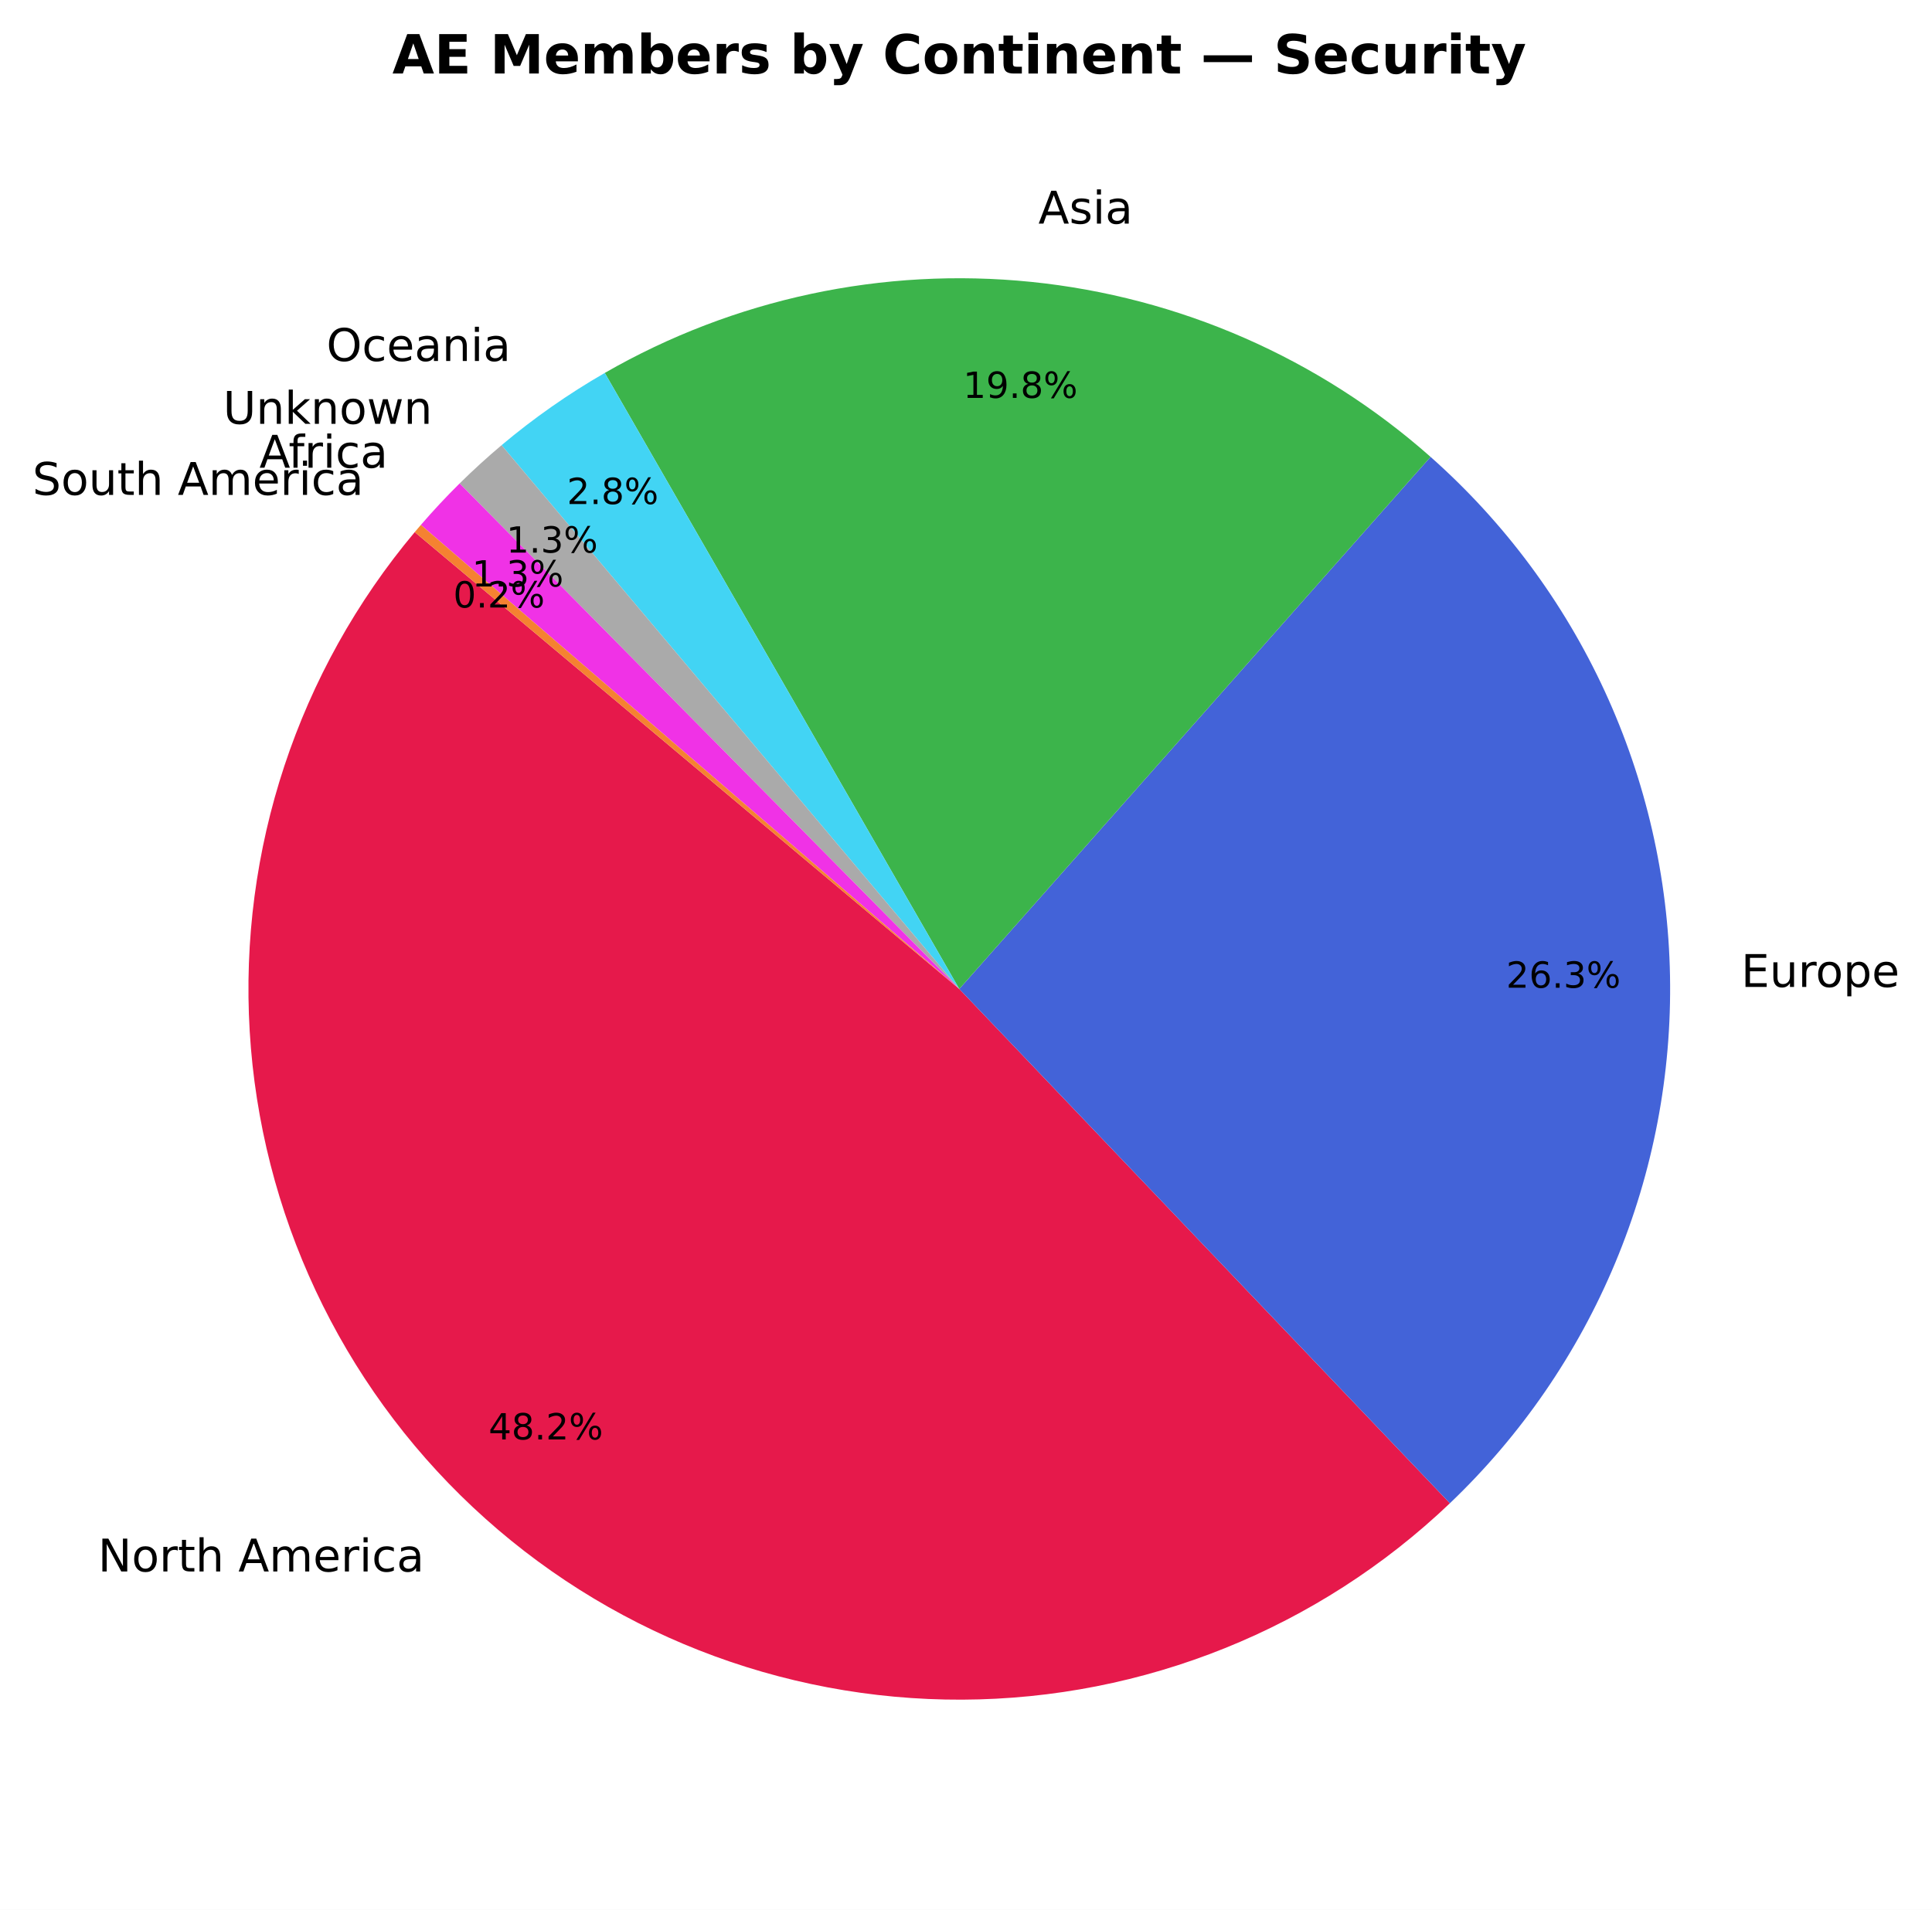
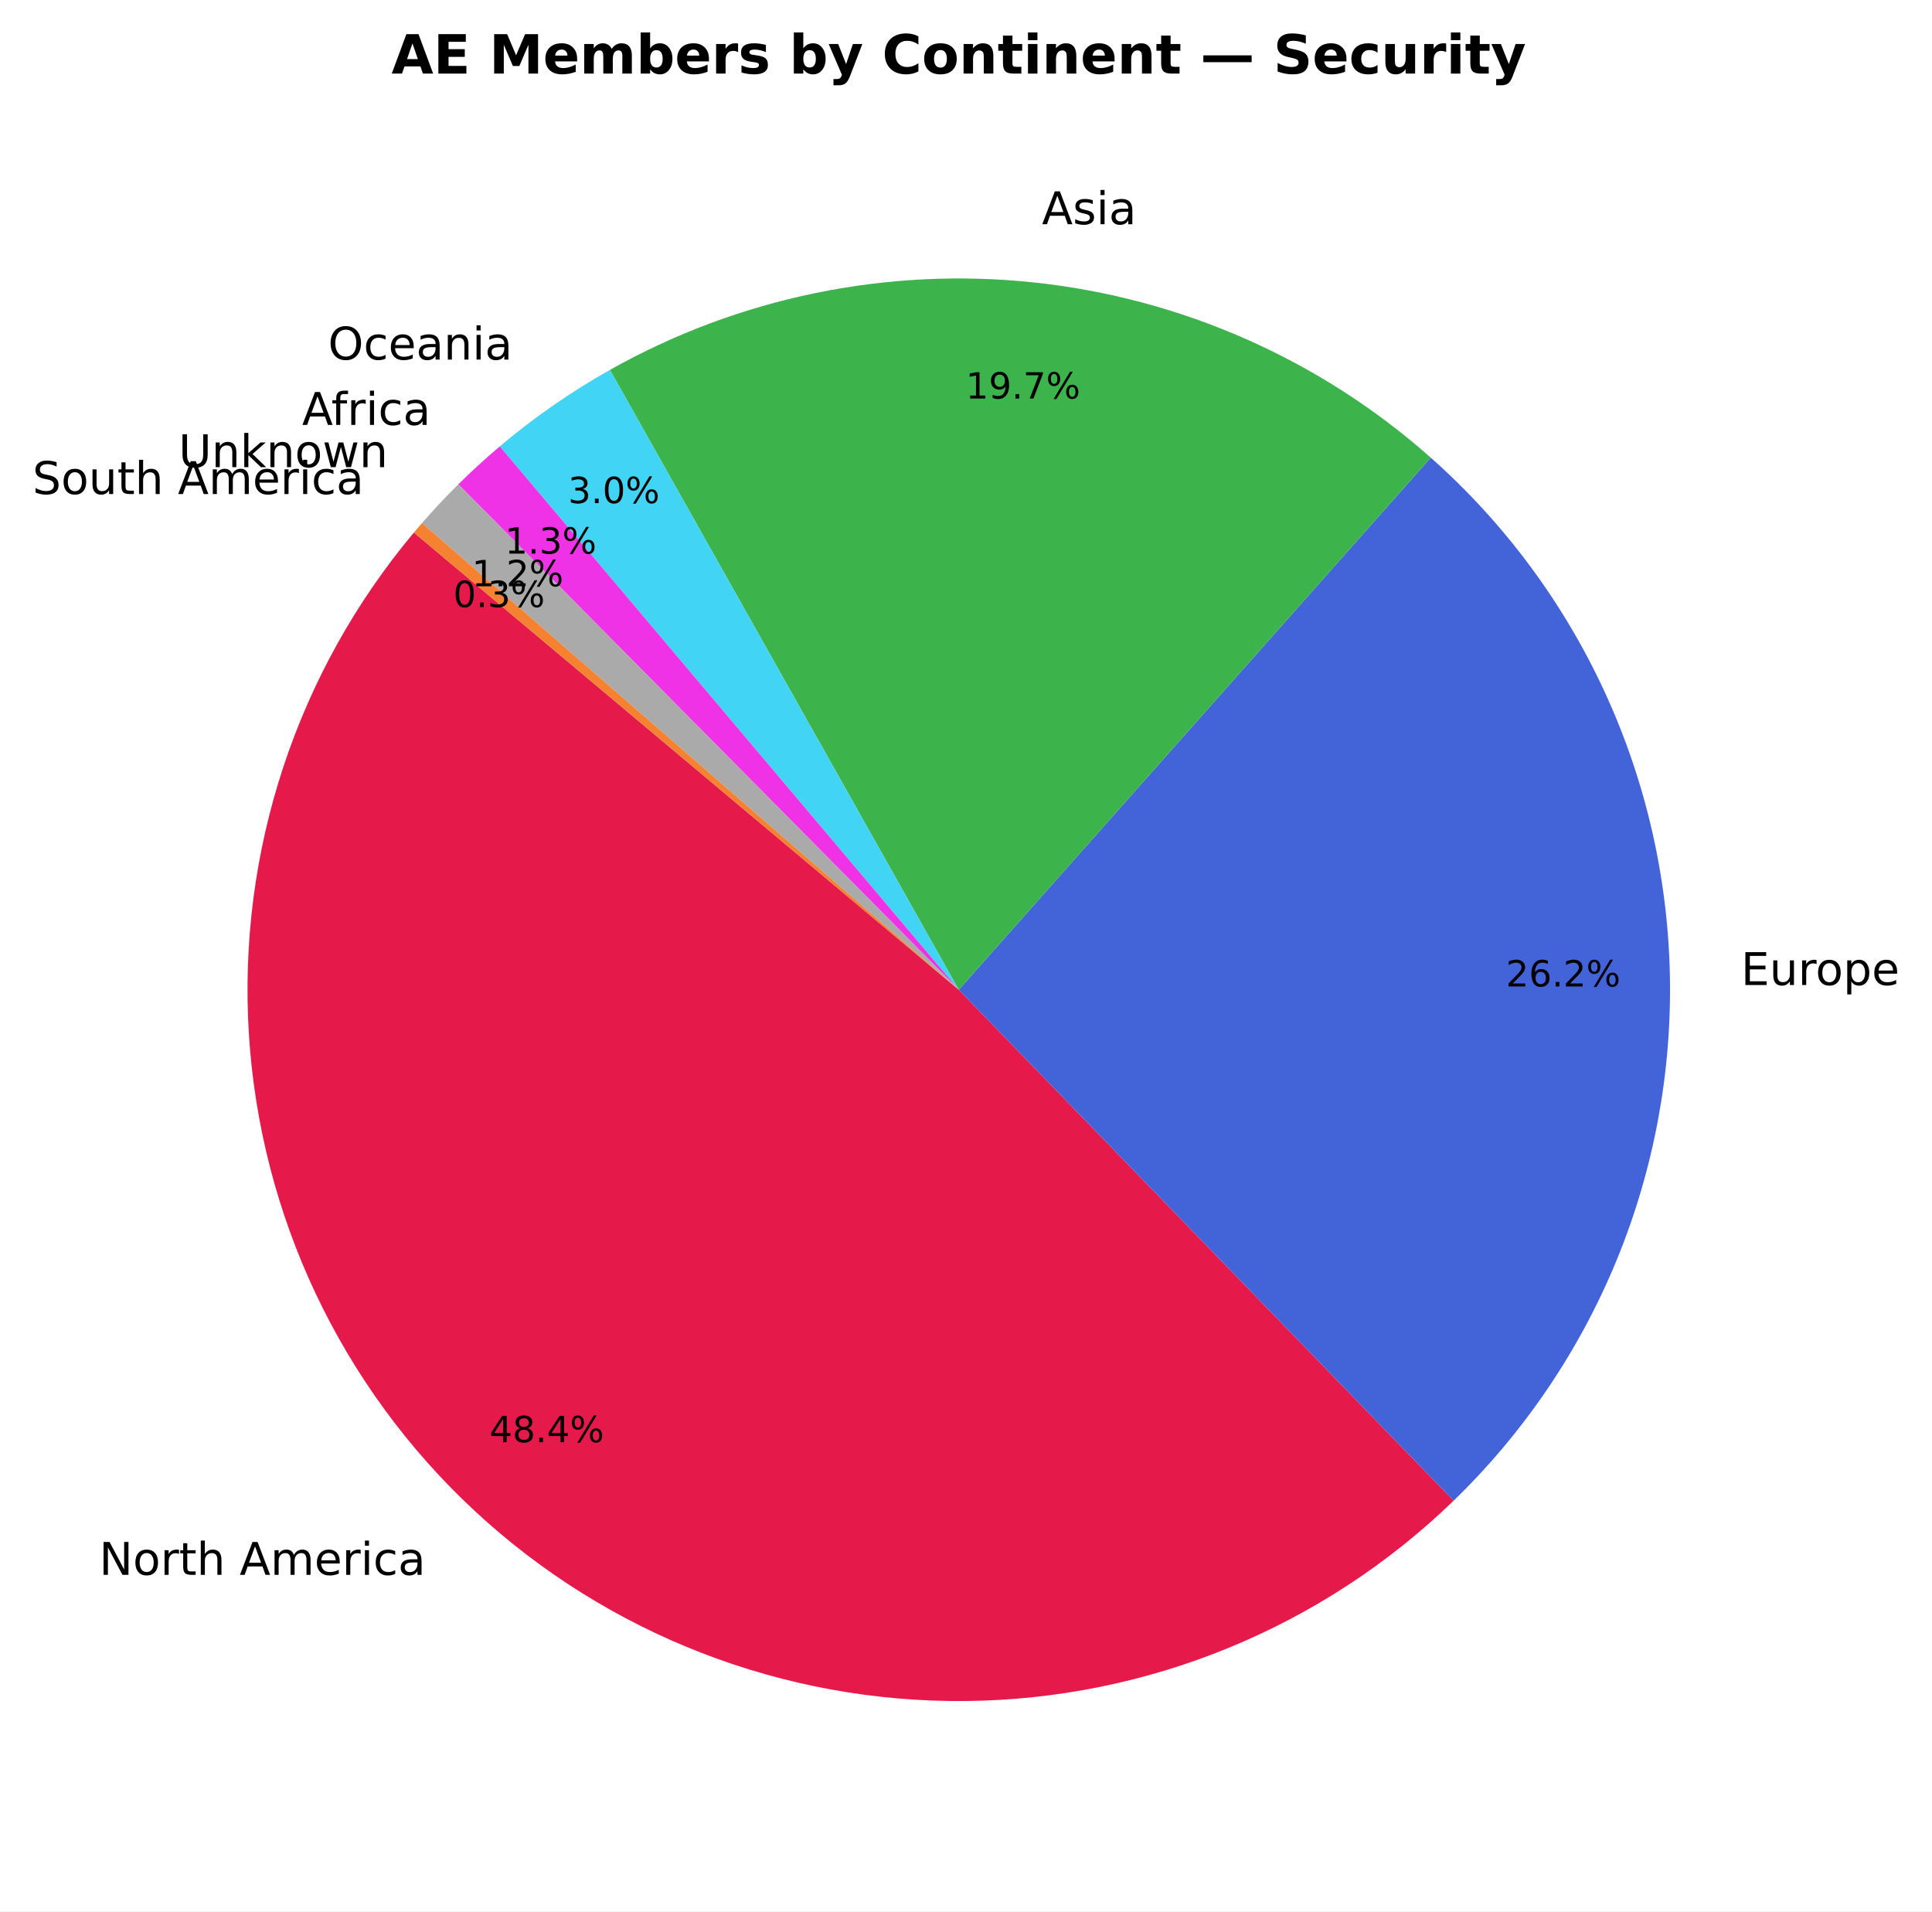
- <svg xmlns="http://www.w3.org/2000/svg" xmlns:xlink="http://www.w3.org/1999/xlink" width="428.688pt" height="423.838pt" viewBox="0 0 428.688 423.838" version="1.1">
+ <svg xmlns="http://www.w3.org/2000/svg" xmlns:xlink="http://www.w3.org/1999/xlink" width="428.437pt" height="423.838pt" viewBox="0 0 428.437 423.838" version="1.1">
  <defs>
    <style type="text/css">*{stroke-linejoin: round; stroke-linecap: butt}</style>
  </defs>
  <g id="figure_1">
    <g id="patch_1">
-       <path d="M 0 423.838  L 428.688 423.838  L 428.688 0  L 0 0  z " style="fill: #ffffff" />
+       <path d="M 0 423.838  L 428.437 423.838  L 428.437 0  L 0 0  z " style="fill: #ffffff" />
    </g>
    <g id="axes_1">
      <g id="patch_2">
-         <path d="M 92.028 118.093  C 66.121 148.968 53.008 188.629 55.406 228.863  C 57.804 269.096 75.535 306.919 104.927 334.498  C 134.318 362.078 173.192 377.369 213.496 377.205  C 253.801 377.041 292.549 361.434 321.715 333.617  L 212.855 219.478  z " style="fill: #e6194b" />
+         <path d="M 91.789 118.093  C 65.814 149.049 52.703 188.834 55.185 229.168  C 57.668 269.502 75.558 307.379 105.134 334.916  C 134.709 362.453 173.765 377.598 214.174 377.198  C 254.582 376.799 293.331 360.886 322.357 332.77  L 212.616 219.478  z " style="fill: #e6194b" />
      </g>
      <g id="patch_3">
-         <path d="M 321.715 333.617  C 337.513 318.549 350.013 300.363 358.42 280.215  C 366.827 260.067 370.959 238.39 370.556 216.562  C 370.152 194.734 365.221 173.225 356.075 153.401  C 346.929 133.577 333.766 115.867 317.421 101.393  L 212.855 219.478  z " style="fill: #4363d8" />
+         <path d="M 322.357 332.77  C 337.956 317.659 350.268 299.488 358.519 279.398  C 366.769 259.308 370.782 237.729 370.306 216.016  C 369.829 194.303 364.872 172.92 355.748 153.212  C 346.624 133.504 333.526 115.89 317.278 101.479  L 212.616 219.478  z " style="fill: #4363d8" />
      </g>
      <g id="patch_4">
-         <path d="M 317.421 101.393  C 292.684 79.489 261.68 65.901 228.808 62.559  C 195.937 59.217 162.832 66.287 134.193 82.765  L 212.855 219.478  z " style="fill: #3cb44b" />
+         <path d="M 317.278 101.479  C 292.735 79.709 262 66.13 229.378 62.643  C 196.757 59.157 163.846 65.933 135.256 82.024  L 212.616 219.478  z " style="fill: #3cb44b" />
      </g>
      <g id="patch_5">
-         <path d="M 134.193 82.765  C 130.148 85.093 126.208 87.598 122.386 90.275  C 118.563 92.952 114.861 95.797 111.291 98.802  L 212.855 219.478  z " style="fill: #42d4f4" />
+         <path d="M 135.256 82.024  C 130.93 84.459 126.721 87.097 122.644 89.928  C 118.566 92.76 114.625 95.783 110.833 98.986  L 212.616 219.478  z " style="fill: #42d4f4" />
      </g>
      <g id="patch_6">
-         <path d="M 111.291 98.802  C 109.684 100.154 108.105 101.538 106.554 102.953  C 105.002 104.368 103.48 105.814 101.986 107.29  L 212.855 219.478  z " style="fill: #aaaaaa" />
+         <path d="M 110.833 98.986  C 109.245 100.327 107.685 101.699 106.152 103.101  C 104.619 104.504 103.114 105.936 101.637 107.398  L 212.616 219.478  z " style="fill: #f032e6" />
      </g>
      <g id="patch_7">
-         <path d="M 101.986 107.29  C 100.493 108.766 99.029 110.271 97.595 111.806  C 96.162 113.34 94.759 114.903 93.388 116.493  L 212.855 219.478  z " style="fill: #f032e6" />
+         <path d="M 101.637 107.398  C 100.243 108.779 98.874 110.185 97.532 111.617  C 96.191 113.049 94.876 114.505 93.588 115.986  L 212.616 219.478  z " style="fill: #aaaaaa" />
      </g>
      <g id="patch_8">
-         <path d="M 93.388 116.493  C 93.16 116.758 92.932 117.024 92.706 117.29  C 92.479 117.557 92.253 117.824 92.028 118.092  L 212.855 219.478  z " style="fill: #f58231" />
+         <path d="M 93.588 115.986  C 93.285 116.335 92.984 116.684 92.684 117.035  C 92.384 117.386 92.086 117.739 91.789 118.092  L 212.616 219.478  z " style="fill: #f58231" />
      </g>
      <g id="matplotlib.axis_1" />
      <g id="matplotlib.axis_2" />
      <g id="text_1">
-         <g transform="translate(21.73708 348.7598) scale(0.1 -0.1)">
+         <g transform="translate(21.98891 349.2188) scale(0.1 -0.1)">
          <defs>
            <path id="DejaVuSans-4e" d="M 628 4666  L 1478 4666  L 3547 763  L 3547 4666  L 4159 4666  L 4159 0  L 3309 0  L 1241 3903  L 1241 0  L 628 0  L 628 4666  z " transform="scale(0.015625)" />
            <path id="DejaVuSans-6f" d="M 1959 3097  Q 1497 3097 1228 2736  Q 959 2375 959 1747  Q 959 1119 1226 758  Q 1494 397 1959 397  Q 2419 397 2687 759  Q 2956 1122 2956 1747  Q 2956 2369 2687 2733  Q 2419 3097 1959 3097  z M 1959 3584  Q 2709 3584 3137 3096  Q 3566 2609 3566 1747  Q 3566 888 3137 398  Q 2709 -91 1959 -91  Q 1206 -91 779 398  Q 353 888 353 1747  Q 353 2609 779 3096  Q 1206 3584 1959 3584  z " transform="scale(0.015625)" />
            <path id="DejaVuSans-72" d="M 2631 2963  Q 2534 3019 2420 3045  Q 2306 3072 2169 3072  Q 1681 3072 1420 2755  Q 1159 2438 1159 1844  L 1159 0  L 581 0  L 581 3500  L 1159 3500  L 1159 2956  Q 1341 3275 1631 3429  Q 1922 3584 2338 3584  Q 2397 3584 2469 3576  Q 2541 3569 2628 3553  L 2631 2963  z " transform="scale(0.015625)" />
            <path id="DejaVuSans-74" d="M 1172 4494  L 1172 3500  L 2356 3500  L 2356 3053  L 1172 3053  L 1172 1153  Q 1172 725 1289 603  Q 1406 481 1766 481  L 2356 481  L 2356 0  L 1766 0  Q 1100 0 847 248  Q 594 497 594 1153  L 594 3053  L 172 3053  L 172 3500  L 594 3500  L 594 4494  L 1172 4494  z " transform="scale(0.015625)" />
            <path id="DejaVuSans-68" d="M 3513 2113  L 3513 0  L 2938 0  L 2938 2094  Q 2938 2591 2744 2837  Q 2550 3084 2163 3084  Q 1697 3084 1428 2787  Q 1159 2491 1159 1978  L 1159 0  L 581 0  L 581 4863  L 1159 4863  L 1159 2956  Q 1366 3272 1645 3428  Q 1925 3584 2291 3584  Q 2894 3584 3203 3211  Q 3513 2838 3513 2113  z " transform="scale(0.015625)" />
            <path id="DejaVuSans-20" transform="scale(0.015625)" />
            <path id="DejaVuSans-41" d="M 2188 4044  L 1331 1722  L 3047 1722  L 2188 4044  z M 1831 4666  L 2547 4666  L 4325 0  L 3669 0  L 3244 1197  L 1141 1197  L 716 0  L 50 0  L 1831 4666  z " transform="scale(0.015625)" />
            <path id="DejaVuSans-6d" d="M 3328 2828  Q 3544 3216 3844 3400  Q 4144 3584 4550 3584  Q 5097 3584 5394 3201  Q 5691 2819 5691 2113  L 5691 0  L 5113 0  L 5113 2094  Q 5113 2597 4934 2840  Q 4756 3084 4391 3084  Q 3944 3084 3684 2787  Q 3425 2491 3425 1978  L 3425 0  L 2847 0  L 2847 2094  Q 2847 2600 2669 2842  Q 2491 3084 2119 3084  Q 1678 3084 1418 2786  Q 1159 2488 1159 1978  L 1159 0  L 581 0  L 581 3500  L 1159 3500  L 1159 2956  Q 1356 3278 1631 3431  Q 1906 3584 2284 3584  Q 2666 3584 2933 3390  Q 3200 3197 3328 2828  z " transform="scale(0.015625)" />
            <path id="DejaVuSans-65" d="M 3597 1894  L 3597 1613  L 953 1613  Q 991 1019 1311 708  Q 1631 397 2203 397  Q 2534 397 2845 478  Q 3156 559 3463 722  L 3463 178  Q 3153 47 2828 -22  Q 2503 -91 2169 -91  Q 1331 -91 842 396  Q 353 884 353 1716  Q 353 2575 817 3079  Q 1281 3584 2069 3584  Q 2775 3584 3186 3129  Q 3597 2675 3597 1894  z M 3022 2063  Q 3016 2534 2758 2815  Q 2500 3097 2075 3097  Q 1594 3097 1305 2825  Q 1016 2553 972 2059  L 3022 2063  z " transform="scale(0.015625)" />
            <path id="DejaVuSans-69" d="M 603 3500  L 1178 3500  L 1178 0  L 603 0  L 603 3500  z M 603 4863  L 1178 4863  L 1178 4134  L 603 4134  L 603 4863  z " transform="scale(0.015625)" />
            <path id="DejaVuSans-63" d="M 3122 3366  L 3122 2828  Q 2878 2963 2633 3030  Q 2388 3097 2138 3097  Q 1578 3097 1268 2742  Q 959 2388 959 1747  Q 959 1106 1268 751  Q 1578 397 2138 397  Q 2388 397 2633 464  Q 2878 531 3122 666  L 3122 134  Q 2881 22 2623 -34  Q 2366 -91 2075 -91  Q 1284 -91 818 406  Q 353 903 353 1747  Q 353 2603 823 3093  Q 1294 3584 2113 3584  Q 2378 3584 2631 3529  Q 2884 3475 3122 3366  z " transform="scale(0.015625)" />
            <path id="DejaVuSans-61" d="M 2194 1759  Q 1497 1759 1228 1600  Q 959 1441 959 1056  Q 959 750 1161 570  Q 1363 391 1709 391  Q 2188 391 2477 730  Q 2766 1069 2766 1631  L 2766 1759  L 2194 1759  z M 3341 1997  L 3341 0  L 2766 0  L 2766 531  Q 2569 213 2275 61  Q 1981 -91 1556 -91  Q 1019 -91 701 211  Q 384 513 384 1019  Q 384 1609 779 1909  Q 1175 2209 1959 2209  L 2766 2209  L 2766 2266  Q 2766 2663 2505 2880  Q 2244 3097 1772 3097  Q 1472 3097 1187 3025  Q 903 2953 641 2809  L 641 3341  Q 956 3463 1253 3523  Q 1550 3584 1831 3584  Q 2591 3584 2966 3190  Q 3341 2797 3341 1997  z " transform="scale(0.015625)" />
          </defs>
          <use xlink:href="#DejaVuSans-4e" />
          <use xlink:href="#DejaVuSans-6f" transform="translate(74.80469 0)" />
          <use xlink:href="#DejaVuSans-72" transform="translate(135.9863 0)" />
          <use xlink:href="#DejaVuSans-74" transform="translate(177.0996 0)" />
          <use xlink:href="#DejaVuSans-68" transform="translate(216.3086 0)" />
          <use xlink:href="#DejaVuSans-20" transform="translate(279.6875 0)" />
          <use xlink:href="#DejaVuSans-41" transform="translate(311.4746 0)" />
          <use xlink:href="#DejaVuSans-6d" transform="translate(379.8828 0)" />
          <use xlink:href="#DejaVuSans-65" transform="translate(477.2949 0)" />
          <use xlink:href="#DejaVuSans-72" transform="translate(538.8184 0)" />
          <use xlink:href="#DejaVuSans-69" transform="translate(579.9316 0)" />
          <use xlink:href="#DejaVuSans-63" transform="translate(607.7148 0)" />
          <use xlink:href="#DejaVuSans-61" transform="translate(662.6953 0)" />
        </g>
      </g>
      <g id="text_2">
-         <g transform="translate(108.4091 319.4529) scale(0.08 -0.08)">
+         <g transform="translate(108.5493 319.8076) scale(0.08 -0.08)">
          <defs>
            <path id="DejaVuSans-34" d="M 2419 4116  L 825 1625  L 2419 1625  L 2419 4116  z M 2253 4666  L 3047 4666  L 3047 1625  L 3713 1625  L 3713 1100  L 3047 1100  L 3047 0  L 2419 0  L 2419 1100  L 313 1100  L 313 1709  L 2253 4666  z " transform="scale(0.015625)" />
            <path id="DejaVuSans-38" d="M 2034 2216  Q 1584 2216 1326 1975  Q 1069 1734 1069 1313  Q 1069 891 1326 650  Q 1584 409 2034 409  Q 2484 409 2743 651  Q 3003 894 3003 1313  Q 3003 1734 2745 1975  Q 2488 2216 2034 2216  z M 1403 2484  Q 997 2584 770 2862  Q 544 3141 544 3541  Q 544 4100 942 4425  Q 1341 4750 2034 4750  Q 2731 4750 3128 4425  Q 3525 4100 3525 3541  Q 3525 3141 3298 2862  Q 3072 2584 2669 2484  Q 3125 2378 3379 2068  Q 3634 1759 3634 1313  Q 3634 634 3220 271  Q 2806 -91 2034 -91  Q 1263 -91 848 271  Q 434 634 434 1313  Q 434 1759 690 2068  Q 947 2378 1403 2484  z M 1172 3481  Q 1172 3119 1398 2916  Q 1625 2713 2034 2713  Q 2441 2713 2670 2916  Q 2900 3119 2900 3481  Q 2900 3844 2670 4047  Q 2441 4250 2034 4250  Q 1625 4250 1398 4047  Q 1172 3844 1172 3481  z " transform="scale(0.015625)" />
            <path id="DejaVuSans-2e" d="M 684 794  L 1344 794  L 1344 0  L 684 0  L 684 794  z " transform="scale(0.015625)" />
-             <path id="DejaVuSans-32" d="M 1228 531  L 3431 531  L 3431 0  L 469 0  L 469 531  Q 828 903 1448 1529  Q 2069 2156 2228 2338  Q 2531 2678 2651 2914  Q 2772 3150 2772 3378  Q 2772 3750 2511 3984  Q 2250 4219 1831 4219  Q 1534 4219 1204 4116  Q 875 4013 500 3803  L 500 4441  Q 881 4594 1212 4672  Q 1544 4750 1819 4750  Q 2544 4750 2975 4387  Q 3406 4025 3406 3419  Q 3406 3131 3298 2873  Q 3191 2616 2906 2266  Q 2828 2175 2409 1742  Q 1991 1309 1228 531  z " transform="scale(0.015625)" />
            <path id="DejaVuSans-25" d="M 4653 2053  Q 4381 2053 4226 1822  Q 4072 1591 4072 1178  Q 4072 772 4226 539  Q 4381 306 4653 306  Q 4919 306 5073 539  Q 5228 772 5228 1178  Q 5228 1588 5073 1820  Q 4919 2053 4653 2053  z M 4653 2450  Q 5147 2450 5437 2106  Q 5728 1763 5728 1178  Q 5728 594 5436 251  Q 5144 -91 4653 -91  Q 4153 -91 3862 251  Q 3572 594 3572 1178  Q 3572 1766 3864 2108  Q 4156 2450 4653 2450  z M 1428 4353  Q 1159 4353 1004 4120  Q 850 3888 850 3481  Q 850 3069 1003 2837  Q 1156 2606 1428 2606  Q 1700 2606 1854 2837  Q 2009 3069 2009 3481  Q 2009 3884 1853 4118  Q 1697 4353 1428 4353  z M 4250 4750  L 4750 4750  L 1831 -91  L 1331 -91  L 4250 4750  z M 1428 4750  Q 1922 4750 2215 4408  Q 2509 4066 2509 3481  Q 2509 2891 2217 2550  Q 1925 2209 1428 2209  Q 931 2209 642 2551  Q 353 2894 353 3481  Q 353 4063 643 4406  Q 934 4750 1428 4750  z " transform="scale(0.015625)" />
          </defs>
          <use xlink:href="#DejaVuSans-34" />
          <use xlink:href="#DejaVuSans-38" transform="translate(63.62305 0)" />
          <use xlink:href="#DejaVuSans-2e" transform="translate(127.2461 0)" />
-           <use xlink:href="#DejaVuSans-32" transform="translate(159.0332 0)" />
+           <use xlink:href="#DejaVuSans-34" transform="translate(159.0332 0)" />
          <use xlink:href="#DejaVuSans-25" transform="translate(222.6562 0)" />
        </g>
      </g>
      <g id="text_3">
-         <g transform="translate(386.3259 219.0298) scale(0.1 -0.1)">
+         <g transform="translate(386.0745 218.4288) scale(0.1 -0.1)">
          <defs>
            <path id="DejaVuSans-45" d="M 628 4666  L 3578 4666  L 3578 4134  L 1259 4134  L 1259 2753  L 3481 2753  L 3481 2222  L 1259 2222  L 1259 531  L 3634 531  L 3634 0  L 628 0  L 628 4666  z " transform="scale(0.015625)" />
            <path id="DejaVuSans-75" d="M 544 1381  L 544 3500  L 1119 3500  L 1119 1403  Q 1119 906 1312 657  Q 1506 409 1894 409  Q 2359 409 2629 706  Q 2900 1003 2900 1516  L 2900 3500  L 3475 3500  L 3475 0  L 2900 0  L 2900 538  Q 2691 219 2414 64  Q 2138 -91 1772 -91  Q 1169 -91 856 284  Q 544 659 544 1381  z M 1991 3584  L 1991 3584  z " transform="scale(0.015625)" />
            <path id="DejaVuSans-70" d="M 1159 525  L 1159 -1331  L 581 -1331  L 581 3500  L 1159 3500  L 1159 2969  Q 1341 3281 1617 3432  Q 1894 3584 2278 3584  Q 2916 3584 3314 3078  Q 3713 2572 3713 1747  Q 3713 922 3314 415  Q 2916 -91 2278 -91  Q 1894 -91 1617 61  Q 1341 213 1159 525  z M 3116 1747  Q 3116 2381 2855 2742  Q 2594 3103 2138 3103  Q 1681 3103 1420 2742  Q 1159 2381 1159 1747  Q 1159 1113 1420 752  Q 1681 391 2138 391  Q 2594 391 2855 752  Q 3116 1113 3116 1747  z " transform="scale(0.015625)" />
          </defs>
          <use xlink:href="#DejaVuSans-45" />
          <use xlink:href="#DejaVuSans-75" transform="translate(63.18359 0)" />
          <use xlink:href="#DejaVuSans-72" transform="translate(126.5625 0)" />
          <use xlink:href="#DejaVuSans-6f" transform="translate(165.4258 0)" />
          <use xlink:href="#DejaVuSans-70" transform="translate(226.6074 0)" />
          <use xlink:href="#DejaVuSans-65" transform="translate(290.084 0)" />
        </g>
      </g>
      <g id="text_4">
-         <g transform="translate(334.1938 219.207) scale(0.08 -0.08)">
-           <defs>
+         <g transform="translate(333.9451 218.7425) scale(0.08 -0.08)">
+           <defs>
+             <path id="DejaVuSans-32" d="M 1228 531  L 3431 531  L 3431 0  L 469 0  L 469 531  Q 828 903 1448 1529  Q 2069 2156 2228 2338  Q 2531 2678 2651 2914  Q 2772 3150 2772 3378  Q 2772 3750 2511 3984  Q 2250 4219 1831 4219  Q 1534 4219 1204 4116  Q 875 4013 500 3803  L 500 4441  Q 881 4594 1212 4672  Q 1544 4750 1819 4750  Q 2544 4750 2975 4387  Q 3406 4025 3406 3419  Q 3406 3131 3298 2873  Q 3191 2616 2906 2266  Q 2828 2175 2409 1742  Q 1991 1309 1228 531  z " transform="scale(0.015625)" />
            <path id="DejaVuSans-36" d="M 2113 2584  Q 1688 2584 1439 2293  Q 1191 2003 1191 1497  Q 1191 994 1439 701  Q 1688 409 2113 409  Q 2538 409 2786 701  Q 3034 994 3034 1497  Q 3034 2003 2786 2293  Q 2538 2584 2113 2584  z M 3366 4563  L 3366 3988  Q 3128 4100 2886 4159  Q 2644 4219 2406 4219  Q 1781 4219 1451 3797  Q 1122 3375 1075 2522  Q 1259 2794 1537 2939  Q 1816 3084 2150 3084  Q 2853 3084 3261 2657  Q 3669 2231 3669 1497  Q 3669 778 3244 343  Q 2819 -91 2113 -91  Q 1303 -91 875 529  Q 447 1150 447 2328  Q 447 3434 972 4092  Q 1497 4750 2381 4750  Q 2619 4750 2861 4703  Q 3103 4656 3366 4563  z " transform="scale(0.015625)" />
-             <path id="DejaVuSans-33" d="M 2597 2516  Q 3050 2419 3304 2112  Q 3559 1806 3559 1356  Q 3559 666 3084 287  Q 2609 -91 1734 -91  Q 1441 -91 1130 -33  Q 819 25 488 141  L 488 750  Q 750 597 1062 519  Q 1375 441 1716 441  Q 2309 441 2620 675  Q 2931 909 2931 1356  Q 2931 1769 2642 2001  Q 2353 2234 1838 2234  L 1294 2234  L 1294 2753  L 1863 2753  Q 2328 2753 2575 2939  Q 2822 3125 2822 3475  Q 2822 3834 2567 4026  Q 2313 4219 1838 4219  Q 1578 4219 1281 4162  Q 984 4106 628 3988  L 628 4550  Q 988 4650 1302 4700  Q 1616 4750 1894 4750  Q 2613 4750 3031 4423  Q 3450 4097 3450 3541  Q 3450 3153 3228 2886  Q 3006 2619 2597 2516  z " transform="scale(0.015625)" />
          </defs>
          <use xlink:href="#DejaVuSans-32" />
          <use xlink:href="#DejaVuSans-36" transform="translate(63.62305 0)" />
          <use xlink:href="#DejaVuSans-2e" transform="translate(127.2461 0)" />
-           <use xlink:href="#DejaVuSans-33" transform="translate(159.0332 0)" />
+           <use xlink:href="#DejaVuSans-32" transform="translate(159.0332 0)" />
          <use xlink:href="#DejaVuSans-25" transform="translate(222.6562 0)" />
        </g>
      </g>
      <g id="text_5">
-         <g transform="translate(230.4034 49.62645) scale(0.1 -0.1)">
+         <g transform="translate(231.0544 49.71928) scale(0.1 -0.1)">
          <defs>
            <path id="DejaVuSans-73" d="M 2834 3397  L 2834 2853  Q 2591 2978 2328 3040  Q 2066 3103 1784 3103  Q 1356 3103 1142 2972  Q 928 2841 928 2578  Q 928 2378 1081 2264  Q 1234 2150 1697 2047  L 1894 2003  Q 2506 1872 2764 1633  Q 3022 1394 3022 966  Q 3022 478 2636 193  Q 2250 -91 1575 -91  Q 1294 -91 989 -36  Q 684 19 347 128  L 347 722  Q 666 556 975 473  Q 1284 391 1588 391  Q 1994 391 2212 530  Q 2431 669 2431 922  Q 2431 1156 2273 1281  Q 2116 1406 1581 1522  L 1381 1569  Q 847 1681 609 1914  Q 372 2147 372 2553  Q 372 3047 722 3315  Q 1072 3584 1716 3584  Q 2034 3584 2315 3537  Q 2597 3491 2834 3397  z " transform="scale(0.015625)" />
          </defs>
          <use xlink:href="#DejaVuSans-41" />
          <use xlink:href="#DejaVuSans-73" transform="translate(68.4082 0)" />
          <use xlink:href="#DejaVuSans-69" transform="translate(120.5078 0)" />
          <use xlink:href="#DejaVuSans-61" transform="translate(148.291 0)" />
        </g>
      </g>
      <g id="text_6">
-         <g transform="translate(213.7082 88.30436) scale(0.08 -0.08)">
+         <g transform="translate(214.1568 88.37609) scale(0.08 -0.08)">
          <defs>
            <path id="DejaVuSans-31" d="M 794 531  L 1825 531  L 1825 4091  L 703 3866  L 703 4441  L 1819 4666  L 2450 4666  L 2450 531  L 3481 531  L 3481 0  L 794 0  L 794 531  z " transform="scale(0.015625)" />
            <path id="DejaVuSans-39" d="M 703 97  L 703 672  Q 941 559 1184 500  Q 1428 441 1663 441  Q 2288 441 2617 861  Q 2947 1281 2994 2138  Q 2813 1869 2534 1725  Q 2256 1581 1919 1581  Q 1219 1581 811 2004  Q 403 2428 403 3163  Q 403 3881 828 4315  Q 1253 4750 1959 4750  Q 2769 4750 3195 4129  Q 3622 3509 3622 2328  Q 3622 1225 3098 567  Q 2575 -91 1691 -91  Q 1453 -91 1209 -44  Q 966 3 703 97  z M 1959 2075  Q 2384 2075 2632 2365  Q 2881 2656 2881 3163  Q 2881 3666 2632 3958  Q 2384 4250 1959 4250  Q 1534 4250 1286 3958  Q 1038 3666 1038 3163  Q 1038 2656 1286 2365  Q 1534 2075 1959 2075  z " transform="scale(0.015625)" />
+             <path id="DejaVuSans-37" d="M 525 4666  L 3525 4666  L 3525 4397  L 1831 0  L 1172 0  L 2766 4134  L 525 4134  L 525 4666  z " transform="scale(0.015625)" />
          </defs>
          <use xlink:href="#DejaVuSans-31" />
          <use xlink:href="#DejaVuSans-39" transform="translate(63.62305 0)" />
          <use xlink:href="#DejaVuSans-2e" transform="translate(127.2461 0)" />
-           <use xlink:href="#DejaVuSans-38" transform="translate(159.0332 0)" />
+           <use xlink:href="#DejaVuSans-37" transform="translate(159.0332 0)" />
          <use xlink:href="#DejaVuSans-25" transform="translate(222.6562 0)" />
        </g>
      </g>
      <g id="text_7">
-         <g transform="translate(72.44351 80.11394) scale(0.1 -0.1)">
+         <g transform="translate(72.75095 79.73271) scale(0.1 -0.1)">
          <defs>
            <path id="DejaVuSans-4f" d="M 2522 4238  Q 1834 4238 1429 3725  Q 1025 3213 1025 2328  Q 1025 1447 1429 934  Q 1834 422 2522 422  Q 3209 422 3611 934  Q 4013 1447 4013 2328  Q 4013 3213 3611 3725  Q 3209 4238 2522 4238  z M 2522 4750  Q 3503 4750 4090 4092  Q 4678 3434 4678 2328  Q 4678 1225 4090 567  Q 3503 -91 2522 -91  Q 1538 -91 948 565  Q 359 1222 359 2328  Q 359 3434 948 4092  Q 1538 4750 2522 4750  z " transform="scale(0.015625)" />
            <path id="DejaVuSans-6e" d="M 3513 2113  L 3513 0  L 2938 0  L 2938 2094  Q 2938 2591 2744 2837  Q 2550 3084 2163 3084  Q 1697 3084 1428 2787  Q 1159 2491 1159 1978  L 1159 0  L 581 0  L 581 3500  L 1159 3500  L 1159 2956  Q 1366 3272 1645 3428  Q 1925 3584 2291 3584  Q 2894 3584 3203 3211  Q 3513 2838 3513 2113  z " transform="scale(0.015625)" />
          </defs>
          <use xlink:href="#DejaVuSans-4f" />
          <use xlink:href="#DejaVuSans-63" transform="translate(78.71094 0)" />
          <use xlink:href="#DejaVuSans-65" transform="translate(133.6914 0)" />
          <use xlink:href="#DejaVuSans-61" transform="translate(195.2148 0)" />
          <use xlink:href="#DejaVuSans-6e" transform="translate(256.4941 0)" />
          <use xlink:href="#DejaVuSans-69" transform="translate(319.873 0)" />
          <use xlink:href="#DejaVuSans-61" transform="translate(347.6562 0)" />
        </g>
      </g>
      <g id="text_8">
-         <g transform="translate(125.7942 111.8629) scale(0.08 -0.08)">
-           <use xlink:href="#DejaVuSans-32" />
-           <use xlink:href="#DejaVuSans-2e" transform="translate(63.62305 0)" />
-           <use xlink:href="#DejaVuSans-38" transform="translate(95.41016 0)" />
+         <g transform="translate(125.9774 111.5683) scale(0.08 -0.08)">
+           <defs>
+             <path id="DejaVuSans-33" d="M 2597 2516  Q 3050 2419 3304 2112  Q 3559 1806 3559 1356  Q 3559 666 3084 287  Q 2609 -91 1734 -91  Q 1441 -91 1130 -33  Q 819 25 488 141  L 488 750  Q 750 597 1062 519  Q 1375 441 1716 441  Q 2309 441 2620 675  Q 2931 909 2931 1356  Q 2931 1769 2642 2001  Q 2353 2234 1838 2234  L 1294 2234  L 1294 2753  L 1863 2753  Q 2328 2753 2575 2939  Q 2822 3125 2822 3475  Q 2822 3834 2567 4026  Q 2313 4219 1838 4219  Q 1578 4219 1281 4162  Q 984 4106 628 3988  L 628 4550  Q 988 4650 1302 4700  Q 1616 4750 1894 4750  Q 2613 4750 3031 4423  Q 3450 4097 3450 3541  Q 3450 3153 3228 2886  Q 3006 2619 2597 2516  z " transform="scale(0.015625)" />
+             <path id="DejaVuSans-30" d="M 2034 4250  Q 1547 4250 1301 3770  Q 1056 3291 1056 2328  Q 1056 1369 1301 889  Q 1547 409 2034 409  Q 2525 409 2770 889  Q 3016 1369 3016 2328  Q 3016 3291 2770 3770  Q 2525 4250 2034 4250  z M 2034 4750  Q 2819 4750 3233 4129  Q 3647 3509 3647 2328  Q 3647 1150 3233 529  Q 2819 -91 2034 -91  Q 1250 -91 836 529  Q 422 1150 422 2328  Q 422 3509 836 4129  Q 1250 4750 2034 4750  z " transform="scale(0.015625)" />
+           </defs>
+           <use xlink:href="#DejaVuSans-33" />
+           <use xlink:href="#DejaVuSans-2e" transform="translate(63.62305 0)" />
+           <use xlink:href="#DejaVuSans-30" transform="translate(95.41016 0)" />
          <use xlink:href="#DejaVuSans-25" transform="translate(159.0332 0)" />
        </g>
      </g>
      <g id="text_9">
-         <g transform="translate(49.50455 94.05964) scale(0.1 -0.1)">
+         <g transform="translate(66.9914 94.2228) scale(0.1 -0.1)">
+           <defs>
+             <path id="DejaVuSans-66" d="M 2375 4863  L 2375 4384  L 1825 4384  Q 1516 4384 1395 4259  Q 1275 4134 1275 3809  L 1275 3500  L 2222 3500  L 2222 3053  L 1275 3053  L 1275 0  L 697 0  L 697 3053  L 147 3053  L 147 3500  L 697 3500  L 697 3744  Q 697 4328 969 4595  Q 1241 4863 1831 4863  L 2375 4863  z " transform="scale(0.015625)" />
+           </defs>
+           <use xlink:href="#DejaVuSans-41" />
+           <use xlink:href="#DejaVuSans-66" transform="translate(64.7832 0)" />
+           <use xlink:href="#DejaVuSans-72" transform="translate(99.98828 0)" />
+           <use xlink:href="#DejaVuSans-69" transform="translate(141.1016 0)" />
+           <use xlink:href="#DejaVuSans-63" transform="translate(168.8848 0)" />
+           <use xlink:href="#DejaVuSans-61" transform="translate(223.8652 0)" />
+         </g>
+       </g>
+       <g id="text_10">
+         <g transform="translate(111.9595 122.7652) scale(0.08 -0.08)">
+           <use xlink:href="#DejaVuSans-31" />
+           <use xlink:href="#DejaVuSans-2e" transform="translate(63.62305 0)" />
+           <use xlink:href="#DejaVuSans-33" transform="translate(95.41016 0)" />
+           <use xlink:href="#DejaVuSans-25" transform="translate(159.0332 0)" />
+         </g>
+       </g>
+       <g id="text_11">
+         <g transform="translate(39.60548 103.5902) scale(0.1 -0.1)">
          <defs>
            <path id="DejaVuSans-55" d="M 556 4666  L 1191 4666  L 1191 1831  Q 1191 1081 1462 751  Q 1734 422 2344 422  Q 2950 422 3222 751  Q 3494 1081 3494 1831  L 3494 4666  L 4128 4666  L 4128 1753  Q 4128 841 3676 375  Q 3225 -91 2344 -91  Q 1459 -91 1007 375  Q 556 841 556 1753  L 556 4666  z " transform="scale(0.015625)" />
            <path id="DejaVuSans-6b" d="M 581 4863  L 1159 4863  L 1159 1991  L 2875 3500  L 3609 3500  L 1753 1863  L 3688 0  L 2938 0  L 1159 1709  L 1159 0  L 581 0  L 581 4863  z " transform="scale(0.015625)" />
            <path id="DejaVuSans-77" d="M 269 3500  L 844 3500  L 1563 769  L 2278 3500  L 2956 3500  L 3675 769  L 4391 3500  L 4966 3500  L 4050 0  L 3372 0  L 2619 2869  L 1863 0  L 1184 0  L 269 3500  z " transform="scale(0.015625)" />
          </defs>
          <use xlink:href="#DejaVuSans-55" />
          <use xlink:href="#DejaVuSans-6e" transform="translate(73.19336 0)" />
          <use xlink:href="#DejaVuSans-6b" transform="translate(136.5723 0)" />
          <use xlink:href="#DejaVuSans-6e" transform="translate(194.4824 0)" />
          <use xlink:href="#DejaVuSans-6f" transform="translate(257.8613 0)" />
          <use xlink:href="#DejaVuSans-77" transform="translate(319.043 0)" />
          <use xlink:href="#DejaVuSans-6e" transform="translate(400.8301 0)" />
        </g>
      </g>
-       <g id="text_10">
-         <g transform="translate(112.3368 122.6391) scale(0.08 -0.08)">
+       <g id="text_12">
+         <g transform="translate(104.6331 130.0036) scale(0.08 -0.08)">
          <use xlink:href="#DejaVuSans-31" />
          <use xlink:href="#DejaVuSans-2e" transform="translate(63.62305 0)" />
-           <use xlink:href="#DejaVuSans-33" transform="translate(95.41016 0)" />
-           <use xlink:href="#DejaVuSans-25" transform="translate(159.0332 0)" />
-         </g>
-       </g>
-       <g id="text_11">
-         <g transform="translate(57.5553 103.7977) scale(0.1 -0.1)">
-           <defs>
-             <path id="DejaVuSans-66" d="M 2375 4863  L 2375 4384  L 1825 4384  Q 1516 4384 1395 4259  Q 1275 4134 1275 3809  L 1275 3500  L 2222 3500  L 2222 3053  L 1275 3053  L 1275 0  L 697 0  L 697 3053  L 147 3053  L 147 3500  L 697 3500  L 697 3744  Q 697 4328 969 4595  Q 1241 4863 1831 4863  L 2375 4863  z " transform="scale(0.015625)" />
-           </defs>
-           <use xlink:href="#DejaVuSans-41" />
-           <use xlink:href="#DejaVuSans-66" transform="translate(64.7832 0)" />
-           <use xlink:href="#DejaVuSans-72" transform="translate(99.98828 0)" />
-           <use xlink:href="#DejaVuSans-69" transform="translate(141.1016 0)" />
-           <use xlink:href="#DejaVuSans-63" transform="translate(168.8848 0)" />
-           <use xlink:href="#DejaVuSans-61" transform="translate(223.8652 0)" />
-         </g>
-       </g>
-       <g id="text_12">
-         <g transform="translate(104.7223 130.1639) scale(0.08 -0.08)">
-           <use xlink:href="#DejaVuSans-31" />
-           <use xlink:href="#DejaVuSans-2e" transform="translate(63.62305 0)" />
-           <use xlink:href="#DejaVuSans-33" transform="translate(95.41016 0)" />
+           <use xlink:href="#DejaVuSans-32" transform="translate(95.41016 0)" />
          <use xlink:href="#DejaVuSans-25" transform="translate(159.0332 0)" />
        </g>
      </g>
      <g id="text_13">
-         <g transform="translate(7.2 109.8312) scale(0.1 -0.1)">
+         <g transform="translate(7.2 109.5505) scale(0.1 -0.1)">
          <defs>
            <path id="DejaVuSans-53" d="M 3425 4513  L 3425 3897  Q 3066 4069 2747 4153  Q 2428 4238 2131 4238  Q 1616 4238 1336 4038  Q 1056 3838 1056 3469  Q 1056 3159 1242 3001  Q 1428 2844 1947 2747  L 2328 2669  Q 3034 2534 3370 2195  Q 3706 1856 3706 1288  Q 3706 609 3251 259  Q 2797 -91 1919 -91  Q 1588 -91 1214 -16  Q 841 59 441 206  L 441 856  Q 825 641 1194 531  Q 1563 422 1919 422  Q 2459 422 2753 634  Q 3047 847 3047 1241  Q 3047 1584 2836 1778  Q 2625 1972 2144 2069  L 1759 2144  Q 1053 2284 737 2584  Q 422 2884 422 3419  Q 422 4038 858 4394  Q 1294 4750 2059 4750  Q 2388 4750 2728 4690  Q 3069 4631 3425 4513  z " transform="scale(0.015625)" />
          </defs>
          <use xlink:href="#DejaVuSans-53" />
          <use xlink:href="#DejaVuSans-6f" transform="translate(63.47656 0)" />
          <use xlink:href="#DejaVuSans-75" transform="translate(124.6582 0)" />
          <use xlink:href="#DejaVuSans-74" transform="translate(188.0371 0)" />
          <use xlink:href="#DejaVuSans-68" transform="translate(227.2461 0)" />
          <use xlink:href="#DejaVuSans-20" transform="translate(290.625 0)" />
          <use xlink:href="#DejaVuSans-41" transform="translate(322.4121 0)" />
          <use xlink:href="#DejaVuSans-6d" transform="translate(390.8203 0)" />
          <use xlink:href="#DejaVuSans-65" transform="translate(488.2324 0)" />
          <use xlink:href="#DejaVuSans-72" transform="translate(549.7559 0)" />
          <use xlink:href="#DejaVuSans-69" transform="translate(590.8691 0)" />
          <use xlink:href="#DejaVuSans-63" transform="translate(618.6523 0)" />
          <use xlink:href="#DejaVuSans-61" transform="translate(673.6328 0)" />
        </g>
      </g>
      <g id="text_14">
-         <g transform="translate(100.5661 134.8262) scale(0.08 -0.08)">
-           <defs>
-             <path id="DejaVuSans-30" d="M 2034 4250  Q 1547 4250 1301 3770  Q 1056 3291 1056 2328  Q 1056 1369 1301 889  Q 1547 409 2034 409  Q 2525 409 2770 889  Q 3016 1369 3016 2328  Q 3016 3291 2770 3770  Q 2525 4250 2034 4250  z M 2034 4750  Q 2819 4750 3233 4129  Q 3647 3509 3647 2328  Q 3647 1150 3233 529  Q 2819 -91 2034 -91  Q 1250 -91 836 529  Q 422 1150 422 2328  Q 422 3509 836 4129  Q 1250 4750 2034 4750  z " transform="scale(0.015625)" />
-           </defs>
+         <g transform="translate(100.5117 134.6093) scale(0.08 -0.08)">
          <use xlink:href="#DejaVuSans-30" />
          <use xlink:href="#DejaVuSans-2e" transform="translate(63.62305 0)" />
-           <use xlink:href="#DejaVuSans-32" transform="translate(95.41016 0)" />
+           <use xlink:href="#DejaVuSans-33" transform="translate(95.41016 0)" />
          <use xlink:href="#DejaVuSans-25" transform="translate(159.0332 0)" />
        </g>
      </g>
      <g id="text_15">
-         <g transform="translate(87.06101 16.31812) scale(0.12 -0.12)">
+         <g transform="translate(86.82176 16.31812) scale(0.12 -0.12)">
          <defs>
            <path id="DejaVuSans-Bold-41" d="M 3419 850  L 1538 850  L 1241 0  L 31 0  L 1759 4666  L 3194 4666  L 4922 0  L 3713 0  L 3419 850  z M 1838 1716  L 3116 1716  L 2478 3572  L 1838 1716  z " transform="scale(0.015625)" />
            <path id="DejaVuSans-Bold-45" d="M 588 4666  L 3834 4666  L 3834 3756  L 1791 3756  L 1791 2888  L 3713 2888  L 3713 1978  L 1791 1978  L 1791 909  L 3903 909  L 3903 0  L 588 0  L 588 4666  z " transform="scale(0.015625)" />
            <path id="DejaVuSans-Bold-20" transform="scale(0.015625)" />
            <path id="DejaVuSans-Bold-4d" d="M 588 4666  L 2119 4666  L 3181 2169  L 4250 4666  L 5778 4666  L 5778 0  L 4641 0  L 4641 3413  L 3566 897  L 2803 897  L 1728 3413  L 1728 0  L 588 0  L 588 4666  z " transform="scale(0.015625)" />
            <path id="DejaVuSans-Bold-65" d="M 4031 1759  L 4031 1441  L 1416 1441  Q 1456 1047 1700 850  Q 1944 653 2381 653  Q 2734 653 3104 758  Q 3475 863 3866 1075  L 3866 213  Q 3469 63 3072 -14  Q 2675 -91 2278 -91  Q 1328 -91 801 392  Q 275 875 275 1747  Q 275 2603 792 3093  Q 1309 3584 2216 3584  Q 3041 3584 3536 3087  Q 4031 2591 4031 1759  z M 2881 2131  Q 2881 2450 2695 2645  Q 2509 2841 2209 2841  Q 1884 2841 1681 2658  Q 1478 2475 1428 2131  L 2881 2131  z " transform="scale(0.015625)" />
            <path id="DejaVuSans-Bold-6d" d="M 3781 2919  Q 3994 3244 4286 3414  Q 4578 3584 4928 3584  Q 5531 3584 5847 3212  Q 6163 2841 6163 2131  L 6163 0  L 5038 0  L 5038 1825  Q 5041 1866 5042 1909  Q 5044 1953 5044 2034  Q 5044 2406 4934 2573  Q 4825 2741 4581 2741  Q 4263 2741 4089 2478  Q 3916 2216 3909 1719  L 3909 0  L 2784 0  L 2784 1825  Q 2784 2406 2684 2573  Q 2584 2741 2328 2741  Q 2006 2741 1831 2477  Q 1656 2213 1656 1722  L 1656 0  L 531 0  L 531 3500  L 1656 3500  L 1656 2988  Q 1863 3284 2130 3434  Q 2397 3584 2719 3584  Q 3081 3584 3359 3409  Q 3638 3234 3781 2919  z " transform="scale(0.015625)" />
            <path id="DejaVuSans-Bold-62" d="M 2400 722  Q 2759 722 2948 984  Q 3138 1247 3138 1747  Q 3138 2247 2948 2509  Q 2759 2772 2400 2772  Q 2041 2772 1848 2508  Q 1656 2244 1656 1747  Q 1656 1250 1848 986  Q 2041 722 2400 722  z M 1656 2988  Q 1888 3294 2169 3439  Q 2450 3584 2816 3584  Q 3463 3584 3878 3070  Q 4294 2556 4294 1747  Q 4294 938 3878 423  Q 3463 -91 2816 -91  Q 2450 -91 2169 54  Q 1888 200 1656 506  L 1656 0  L 538 0  L 538 4863  L 1656 4863  L 1656 2988  z " transform="scale(0.015625)" />
            <path id="DejaVuSans-Bold-72" d="M 3138 2547  Q 2991 2616 2845 2648  Q 2700 2681 2553 2681  Q 2122 2681 1889 2404  Q 1656 2128 1656 1613  L 1656 0  L 538 0  L 538 3500  L 1656 3500  L 1656 2925  Q 1872 3269 2151 3426  Q 2431 3584 2822 3584  Q 2878 3584 2943 3579  Q 3009 3575 3134 3559  L 3138 2547  z " transform="scale(0.015625)" />
            <path id="DejaVuSans-Bold-73" d="M 3272 3391  L 3272 2541  Q 2913 2691 2578 2766  Q 2244 2841 1947 2841  Q 1628 2841 1473 2761  Q 1319 2681 1319 2516  Q 1319 2381 1436 2309  Q 1553 2238 1856 2203  L 2053 2175  Q 2913 2066 3209 1816  Q 3506 1566 3506 1031  Q 3506 472 3093 190  Q 2681 -91 1863 -91  Q 1516 -91 1145 -36  Q 775 19 384 128  L 384 978  Q 719 816 1070 734  Q 1422 653 1784 653  Q 2113 653 2278 743  Q 2444 834 2444 1013  Q 2444 1163 2330 1236  Q 2216 1309 1875 1350  L 1678 1375  Q 931 1469 631 1722  Q 331 1975 331 2491  Q 331 3047 712 3315  Q 1094 3584 1881 3584  Q 2191 3584 2531 3537  Q 2872 3491 3272 3391  z " transform="scale(0.015625)" />
            <path id="DejaVuSans-Bold-79" d="M 78 3500  L 1197 3500  L 2138 1125  L 2938 3500  L 4056 3500  L 2584 -331  Q 2363 -916 2067 -1148  Q 1772 -1381 1288 -1381  L 641 -1381  L 641 -647  L 991 -647  Q 1275 -647 1404 -556  Q 1534 -466 1606 -231  L 1638 -134  L 78 3500  z " transform="scale(0.015625)" />
            <path id="DejaVuSans-Bold-43" d="M 4288 256  Q 3956 84 3597 -3  Q 3238 -91 2847 -91  Q 1681 -91 1000 561  Q 319 1213 319 2328  Q 319 3447 1000 4098  Q 1681 4750 2847 4750  Q 3238 4750 3597 4662  Q 3956 4575 4288 4403  L 4288 3438  Q 3953 3666 3628 3772  Q 3303 3878 2944 3878  Q 2300 3878 1931 3465  Q 1563 3053 1563 2328  Q 1563 1606 1931 1193  Q 2300 781 2944 781  Q 3303 781 3628 887  Q 3953 994 4288 1222  L 4288 256  z " transform="scale(0.015625)" />
            <path id="DejaVuSans-Bold-6f" d="M 2203 2784  Q 1831 2784 1636 2517  Q 1441 2250 1441 1747  Q 1441 1244 1636 976  Q 1831 709 2203 709  Q 2569 709 2762 976  Q 2956 1244 2956 1747  Q 2956 2250 2762 2517  Q 2569 2784 2203 2784  z M 2203 3584  Q 3106 3584 3614 3096  Q 4122 2609 4122 1747  Q 4122 884 3614 396  Q 3106 -91 2203 -91  Q 1297 -91 786 396  Q 275 884 275 1747  Q 275 2609 786 3096  Q 1297 3584 2203 3584  z " transform="scale(0.015625)" />
            <path id="DejaVuSans-Bold-6e" d="M 4056 2131  L 4056 0  L 2931 0  L 2931 347  L 2931 1631  Q 2931 2084 2911 2256  Q 2891 2428 2841 2509  Q 2775 2619 2662 2680  Q 2550 2741 2406 2741  Q 2056 2741 1856 2470  Q 1656 2200 1656 1722  L 1656 0  L 538 0  L 538 3500  L 1656 3500  L 1656 2988  Q 1909 3294 2193 3439  Q 2478 3584 2822 3584  Q 3428 3584 3742 3212  Q 4056 2841 4056 2131  z " transform="scale(0.015625)" />
            <path id="DejaVuSans-Bold-74" d="M 1759 4494  L 1759 3500  L 2913 3500  L 2913 2700  L 1759 2700  L 1759 1216  Q 1759 972 1856 886  Q 1953 800 2241 800  L 2816 800  L 2816 0  L 1856 0  Q 1194 0 917 276  Q 641 553 641 1216  L 641 2700  L 84 2700  L 84 3500  L 641 3500  L 641 4494  L 1759 4494  z " transform="scale(0.015625)" />
            <path id="DejaVuSans-Bold-69" d="M 538 3500  L 1656 3500  L 1656 0  L 538 0  L 538 3500  z M 538 4863  L 1656 4863  L 1656 3950  L 538 3950  L 538 4863  z " transform="scale(0.015625)" />
            <path id="DejaVuSans-Bold-2014" d="M 344 2156  L 6056 2156  L 6056 1350  L 344 1350  L 344 2156  z " transform="scale(0.015625)" />
            <path id="DejaVuSans-Bold-53" d="M 3834 4519  L 3834 3531  Q 3450 3703 3084 3790  Q 2719 3878 2394 3878  Q 1963 3878 1756 3759  Q 1550 3641 1550 3391  Q 1550 3203 1689 3098  Q 1828 2994 2194 2919  L 2706 2816  Q 3484 2659 3812 2340  Q 4141 2022 4141 1434  Q 4141 663 3683 286  Q 3225 -91 2284 -91  Q 1841 -91 1394 -6  Q 947 78 500 244  L 500 1259  Q 947 1022 1364 901  Q 1781 781 2169 781  Q 2563 781 2772 912  Q 2981 1044 2981 1288  Q 2981 1506 2839 1625  Q 2697 1744 2272 1838  L 1806 1941  Q 1106 2091 782 2419  Q 459 2747 459 3303  Q 459 4000 909 4375  Q 1359 4750 2203 4750  Q 2588 4750 2994 4692  Q 3400 4634 3834 4519  z " transform="scale(0.015625)" />
            <path id="DejaVuSans-Bold-63" d="M 3366 3391  L 3366 2478  Q 3138 2634 2908 2709  Q 2678 2784 2431 2784  Q 1963 2784 1702 2511  Q 1441 2238 1441 1747  Q 1441 1256 1702 982  Q 1963 709 2431 709  Q 2694 709 2930 787  Q 3166 866 3366 1019  L 3366 103  Q 3103 6 2833 -42  Q 2563 -91 2291 -91  Q 1344 -91 809 395  Q 275 881 275 1747  Q 275 2613 809 3098  Q 1344 3584 2291 3584  Q 2566 3584 2833 3536  Q 3100 3488 3366 3391  z " transform="scale(0.015625)" />
            <path id="DejaVuSans-Bold-75" d="M 500 1363  L 500 3500  L 1625 3500  L 1625 3150  Q 1625 2866 1622 2436  Q 1619 2006 1619 1863  Q 1619 1441 1641 1255  Q 1663 1069 1716 984  Q 1784 875 1895 815  Q 2006 756 2150 756  Q 2500 756 2700 1025  Q 2900 1294 2900 1772  L 2900 3500  L 4019 3500  L 4019 0  L 2900 0  L 2900 506  Q 2647 200 2364 54  Q 2081 -91 1741 -91  Q 1134 -91 817 281  Q 500 653 500 1363  z " transform="scale(0.015625)" />
          </defs>
          <use xlink:href="#DejaVuSans-Bold-41" />
          <use xlink:href="#DejaVuSans-Bold-45" transform="translate(77.39258 0)" />
          <use xlink:href="#DejaVuSans-Bold-20" transform="translate(145.7031 0)" />
          <use xlink:href="#DejaVuSans-Bold-4d" transform="translate(180.5176 0)" />
          <use xlink:href="#DejaVuSans-Bold-65" transform="translate(280.0293 0)" />
          <use xlink:href="#DejaVuSans-Bold-6d" transform="translate(347.8516 0)" />
          <use xlink:href="#DejaVuSans-Bold-62" transform="translate(452.0508 0)" />
          <use xlink:href="#DejaVuSans-Bold-65" transform="translate(523.6328 0)" />
          <use xlink:href="#DejaVuSans-Bold-72" transform="translate(591.4551 0)" />
          <use xlink:href="#DejaVuSans-Bold-73" transform="translate(640.7715 0)" />
          <use xlink:href="#DejaVuSans-Bold-20" transform="translate(700.293 0)" />
          <use xlink:href="#DejaVuSans-Bold-62" transform="translate(735.1074 0)" />
          <use xlink:href="#DejaVuSans-Bold-79" transform="translate(806.6895 0)" />
          <use xlink:href="#DejaVuSans-Bold-20" transform="translate(871.875 0)" />
          <use xlink:href="#DejaVuSans-Bold-43" transform="translate(906.6895 0)" />
          <use xlink:href="#DejaVuSans-Bold-6f" transform="translate(980.0781 0)" />
          <use xlink:href="#DejaVuSans-Bold-6e" transform="translate(1048.779 0)" />
          <use xlink:href="#DejaVuSans-Bold-74" transform="translate(1119.971 0)" />
          <use xlink:href="#DejaVuSans-Bold-69" transform="translate(1167.773 0)" />
          <use xlink:href="#DejaVuSans-Bold-6e" transform="translate(1202.051 0)" />
          <use xlink:href="#DejaVuSans-Bold-65" transform="translate(1273.242 0)" />
          <use xlink:href="#DejaVuSans-Bold-6e" transform="translate(1341.064 0)" />
          <use xlink:href="#DejaVuSans-Bold-74" transform="translate(1412.256 0)" />
          <use xlink:href="#DejaVuSans-Bold-20" transform="translate(1460.059 0)" />
          <use xlink:href="#DejaVuSans-Bold-2014" transform="translate(1494.873 0)" />
          <use xlink:href="#DejaVuSans-Bold-20" transform="translate(1594.873 0)" />
          <use xlink:href="#DejaVuSans-Bold-53" transform="translate(1629.688 0)" />
          <use xlink:href="#DejaVuSans-Bold-65" transform="translate(1701.709 0)" />
          <use xlink:href="#DejaVuSans-Bold-63" transform="translate(1769.531 0)" />
          <use xlink:href="#DejaVuSans-Bold-75" transform="translate(1828.809 0)" />
          <use xlink:href="#DejaVuSans-Bold-72" transform="translate(1900 0)" />
          <use xlink:href="#DejaVuSans-Bold-69" transform="translate(1949.316 0)" />
          <use xlink:href="#DejaVuSans-Bold-74" transform="translate(1983.594 0)" />
          <use xlink:href="#DejaVuSans-Bold-79" transform="translate(2031.396 0)" />
        </g>
      </g>
    </g>
  </g>
</svg>
